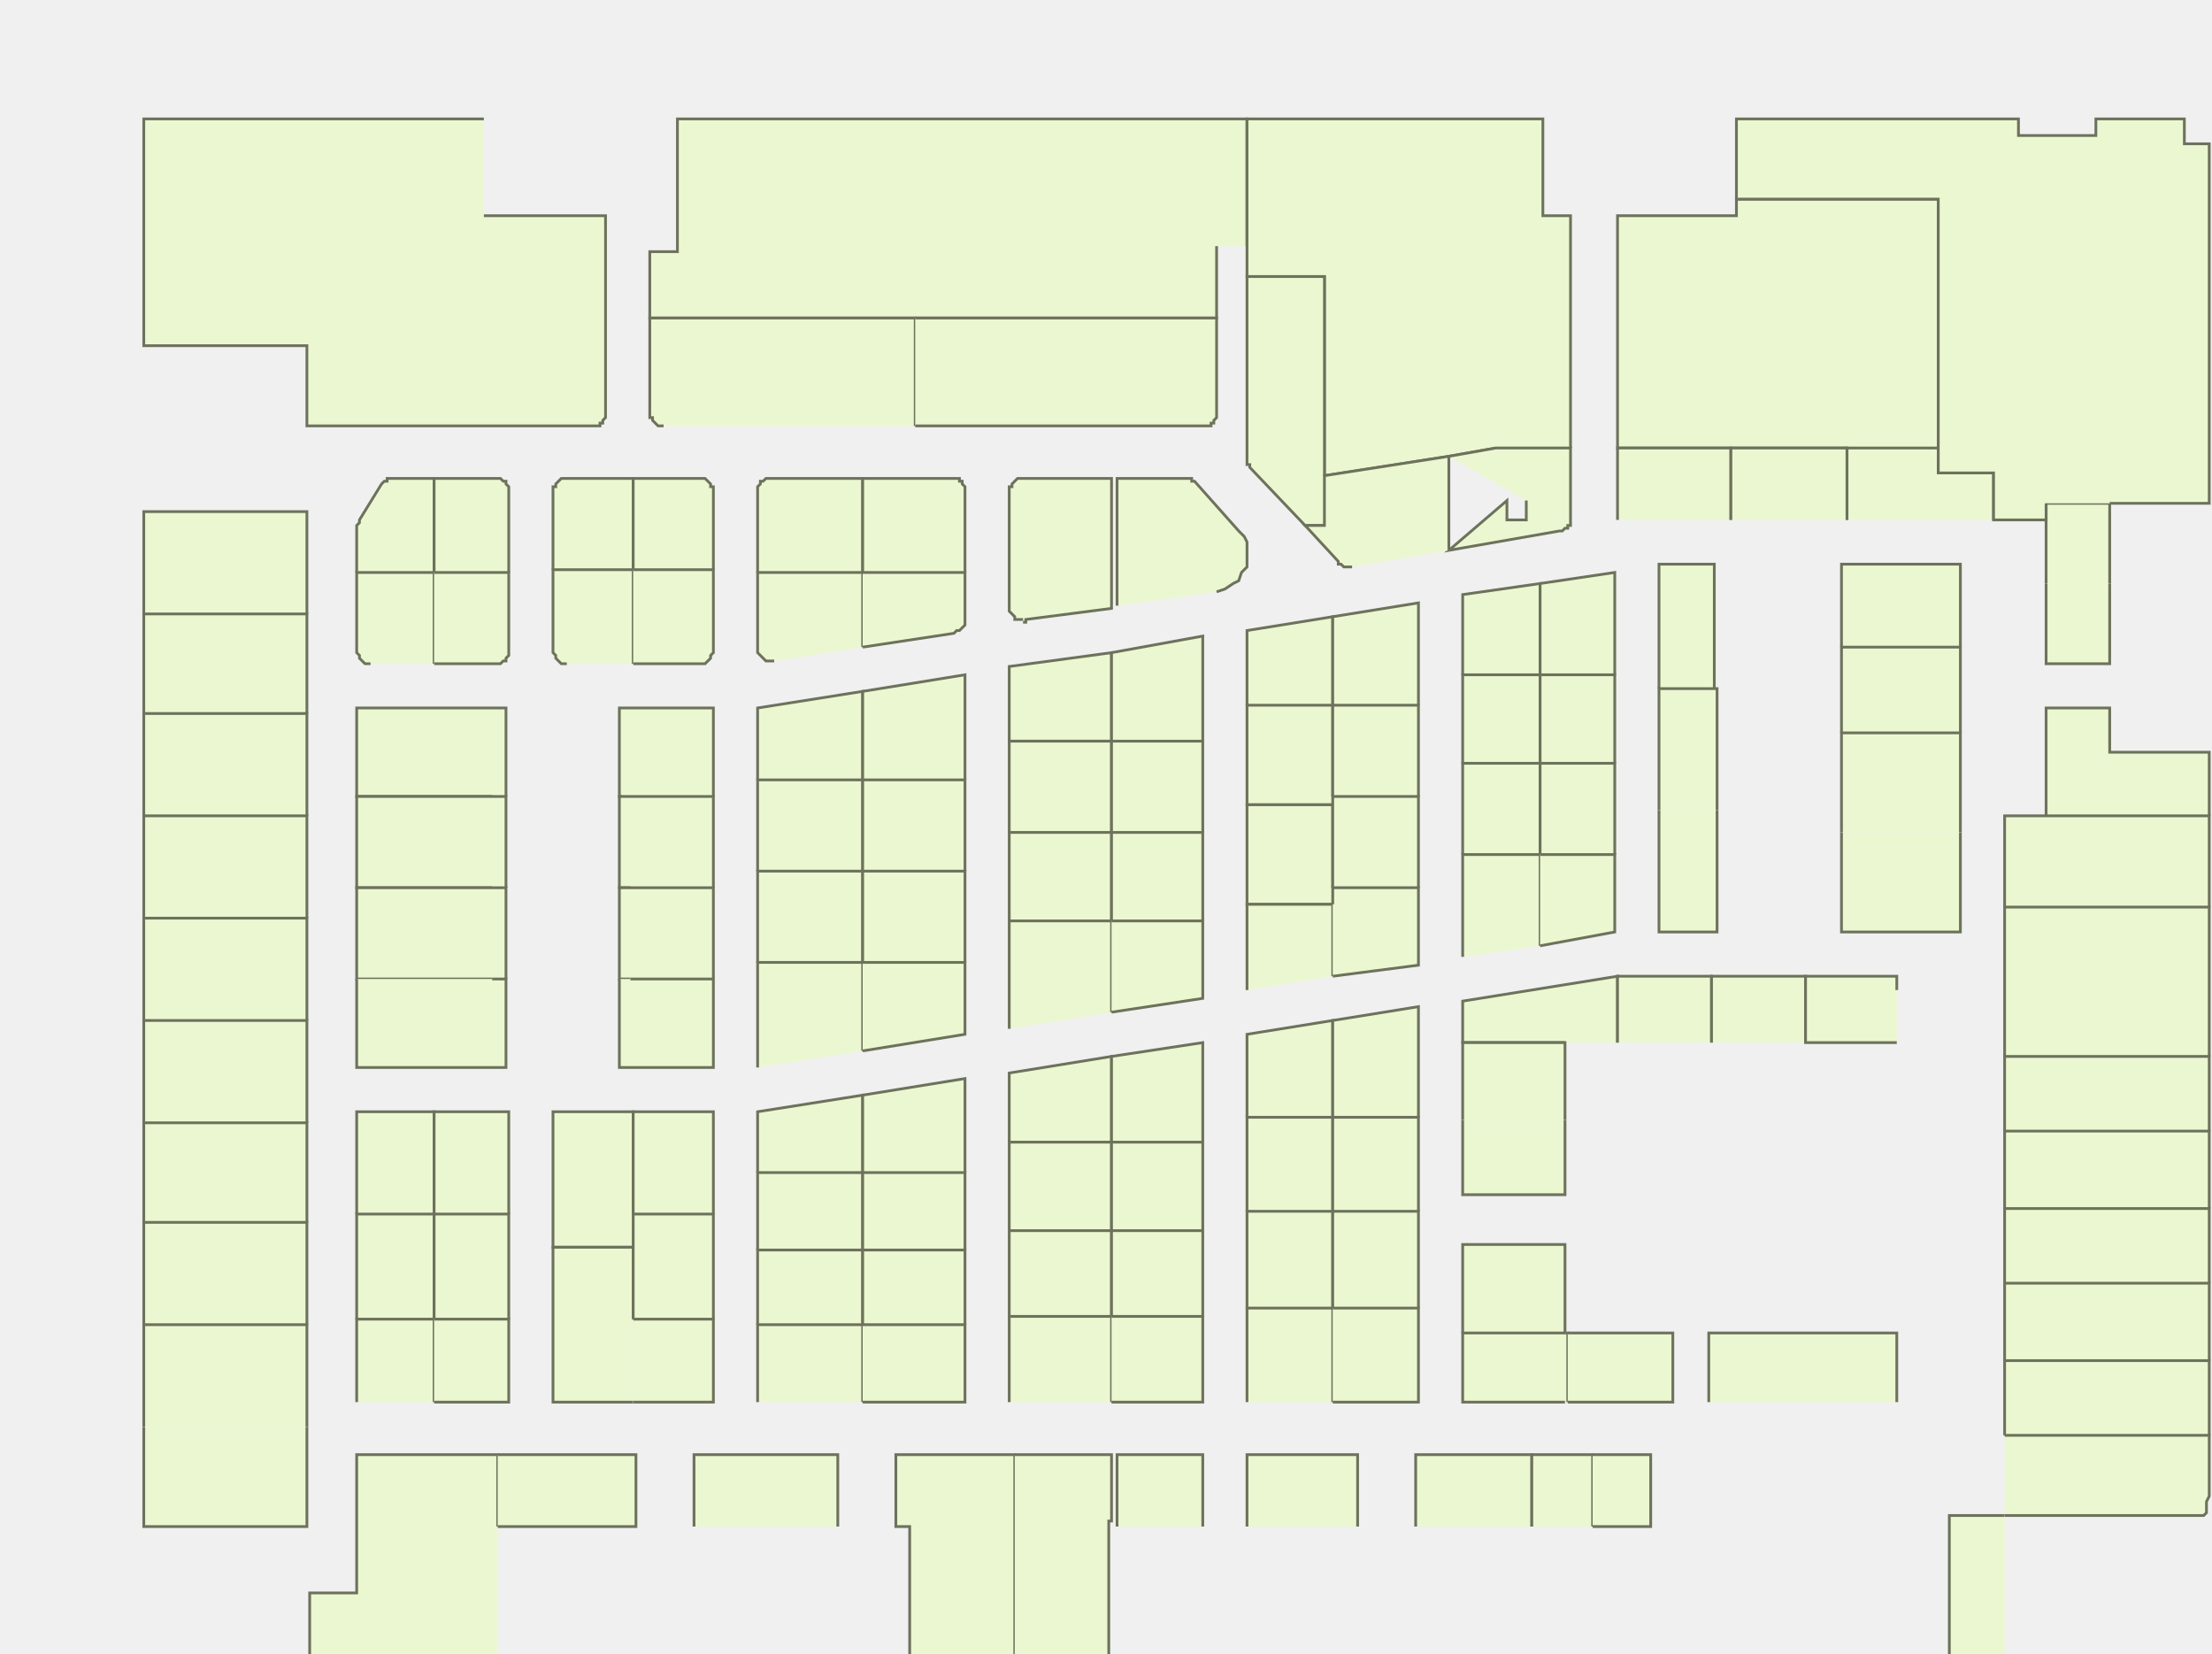
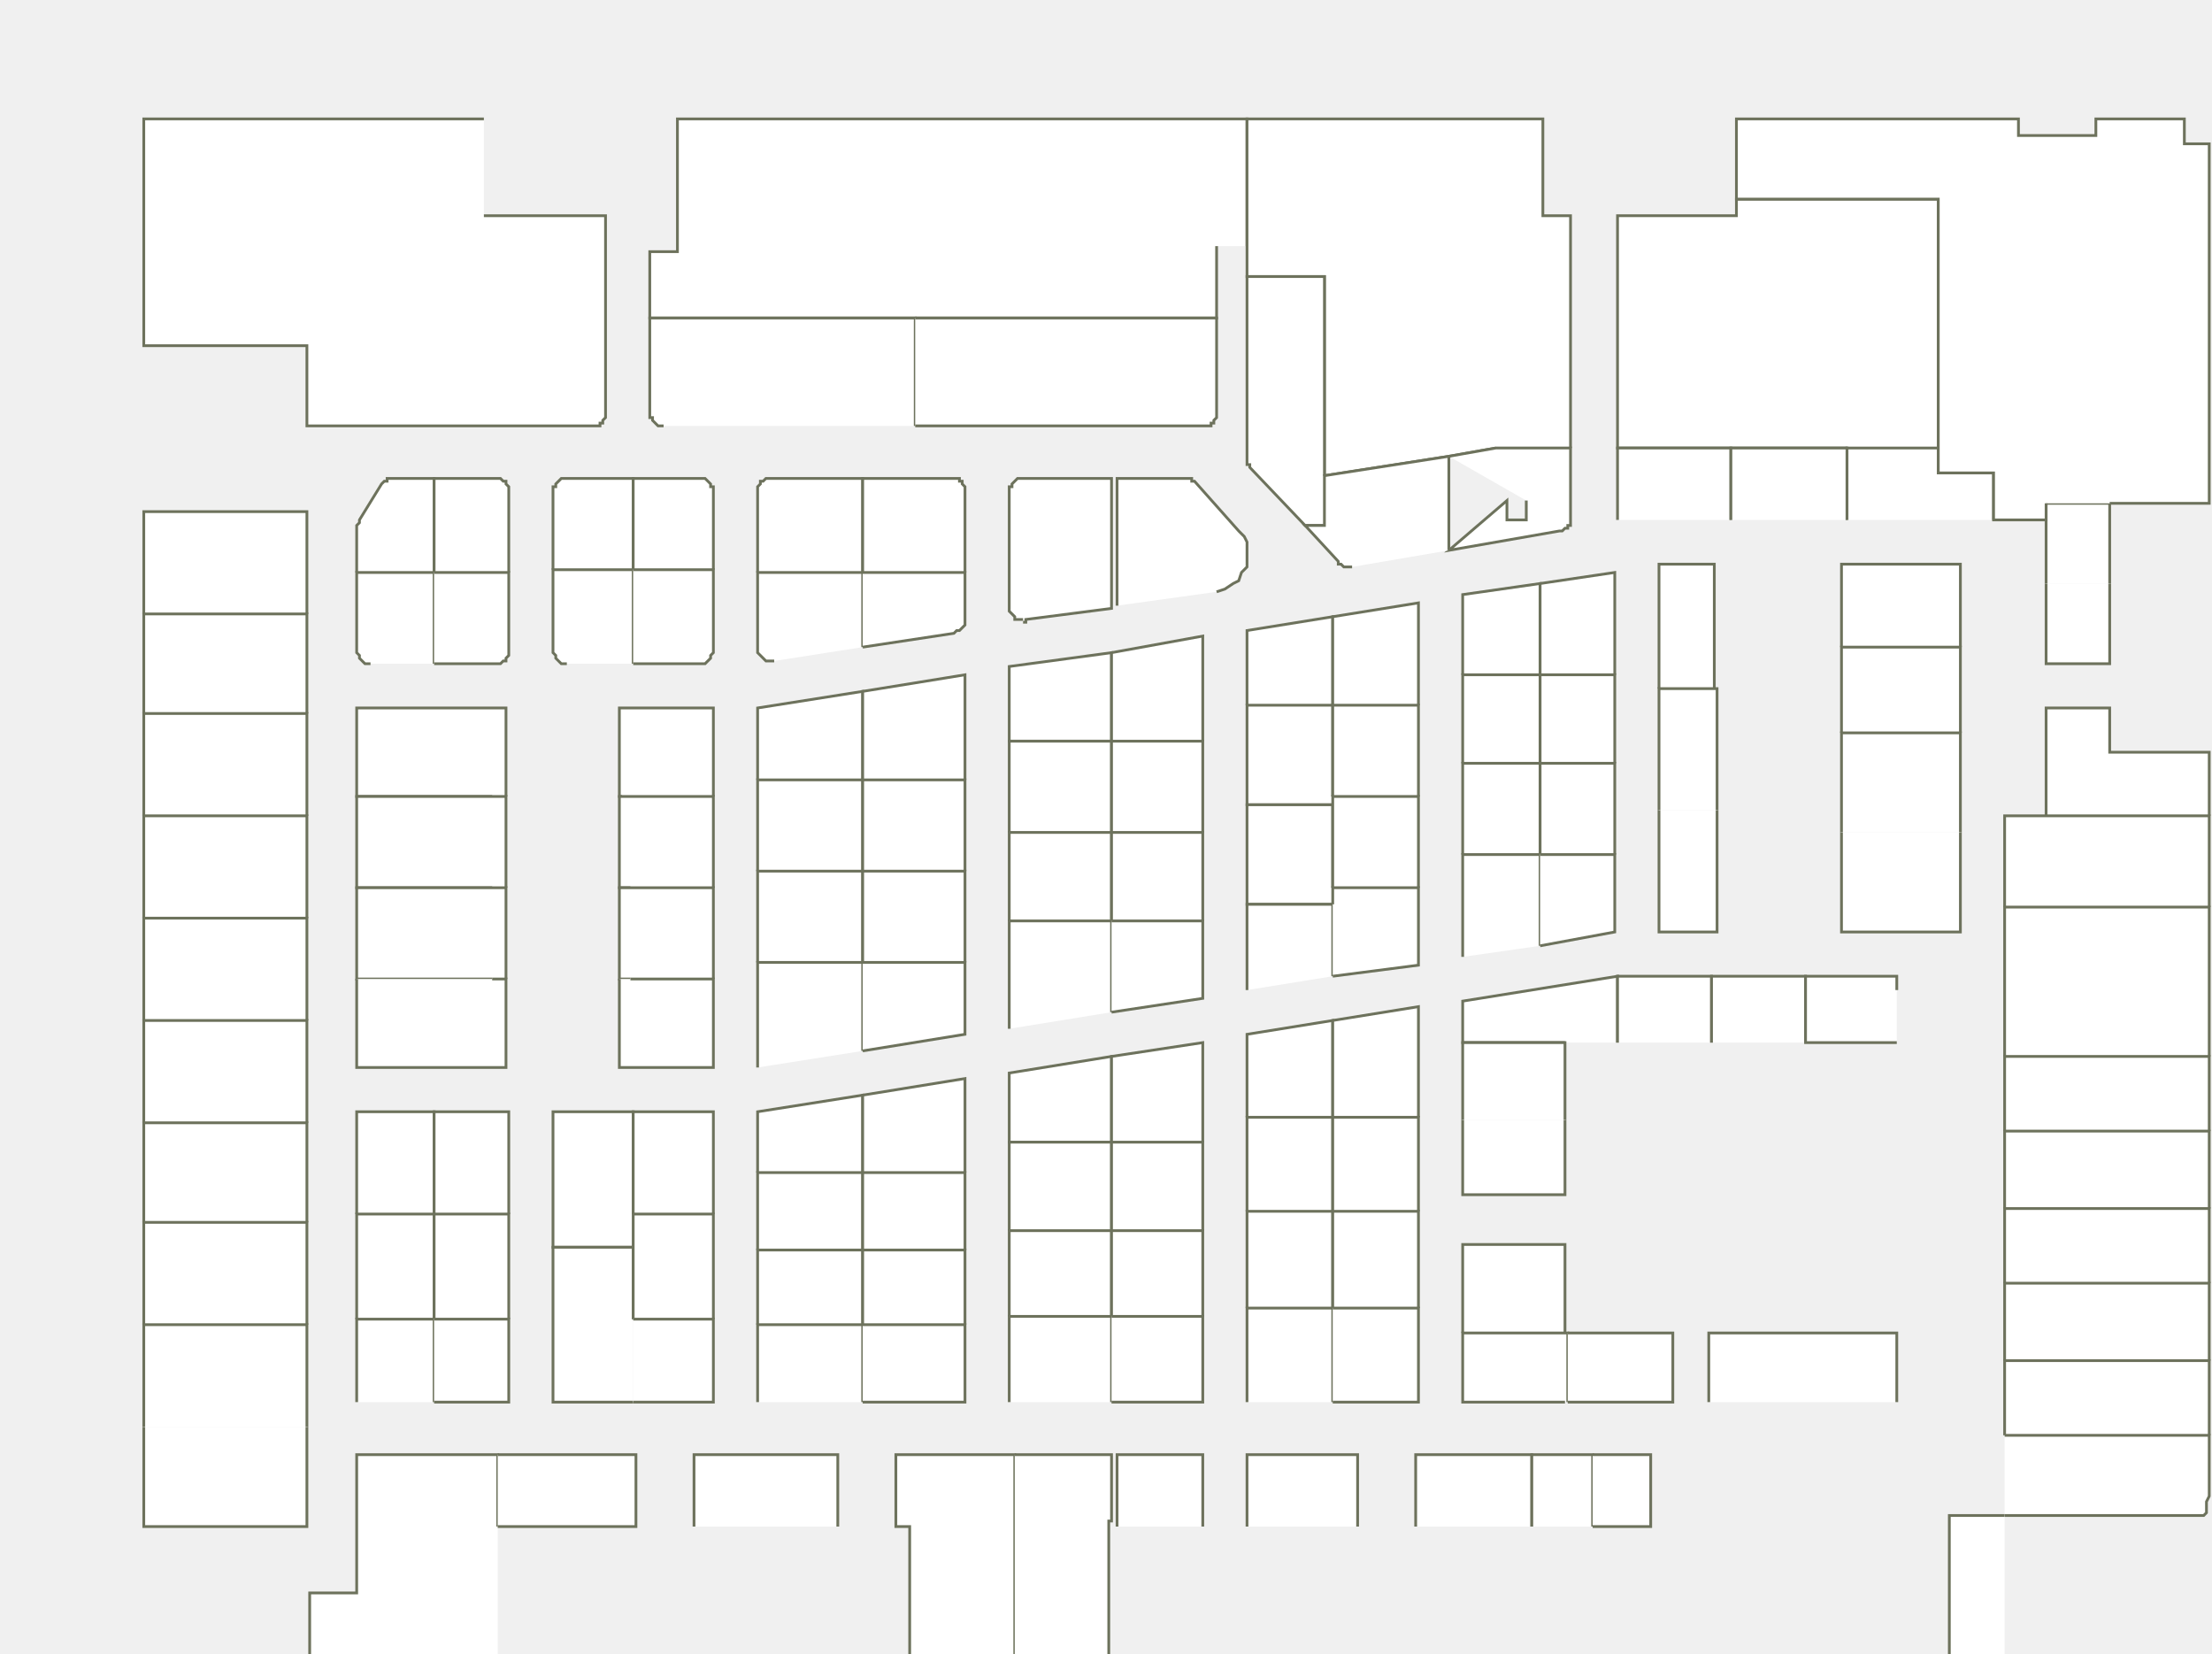
<svg xmlns="http://www.w3.org/2000/svg" baseProfile="full" height="598" version="1.1" width="800">
  <defs />
  <g id="2A01" stroke="red">
-     <polyline fill="#ebf7d1" points="175,78 219,78 219,149 219,150 219,151 219,151 218,152 218,153 217,153 217,154 216,154 215,154 214,154 111,154 111,125 52,125 52,43 175,43" stroke="#6d725c" />
+     <polyline fill="#FFFFFF" points="175,78 219,78 219,149 219,150 219,151 219,151 218,152 218,153 217,153 217,154 216,154 215,154 214,154 111,154 111,125 52,125 52,43 175,43" stroke="#6d725c" />
  </g>
  <g id="2A08" stroke="red">
-     <polyline fill="#ebf7d1" points="129,207 129,191 129,191 129,191 129,190 129,190 129,190 129,190 130,189 130,189 130,189 130,188 138,175 138,175 139,174 139,174 140,174 140,173 140,173 141,173 141,173 142,173 143,173 157,173 157,207" stroke="#6d725c" />
+     <polyline fill="#FFFFFF" points="129,207 129,191 129,191 129,191 129,190 129,190 129,190 129,190 130,189 130,189 130,189 130,188 138,175 138,175 139,174 139,174 140,174 140,173 140,173 141,173 141,173 142,173 143,173 157,173 157,207" stroke="#6d725c" />
  </g>
  <g id="2A09" stroke="red">
-     <polyline fill="#ebf7d1" points="52,222 52,185 111,185 111,222" stroke="#6d725c" />
+     <polyline fill="#FFFFFF" points="52,222 52,185 111,185 111,222" stroke="#6d725c" />
  </g>
  <g id="2A10" stroke="red">
-     <polyline fill="#ebf7d1" points="134,240 134,240 133,240 132,240 131,239 131,239 130,238 130,237 129,236 129,236 129,235 129,207 157,207 157,240" stroke="#6d725c" />
+     <polyline fill="#FFFFFF" points="134,240 134,240 133,240 132,240 131,239 131,239 130,238 130,237 129,236 129,236 129,235 129,207 157,207 157,240" stroke="#6d725c" />
  </g>
  <g id="2A11" stroke="red">
-     <polyline fill="#ebf7d1" points="52,258 52,222 111,222 111,258" stroke="#6d725c" />
+     <polyline fill="#FFFFFF" points="52,258 52,222 111,222 111,258" stroke="#6d725c" />
  </g>
  <g id="2A12" stroke="red">
-     <polyline fill="#ebf7d1" points="178,288 129,288 129,256 178,256 183,256 183,288" stroke="#6d725c" />
+     <polyline fill="#FFFFFF" points="178,288 129,288 129,256 178,256 183,256 183,288" stroke="#6d725c" />
  </g>
  <g id="2A13" stroke="red">
-     <polyline fill="#ebf7d1" points="52,295 52,258 111,258 111,295" stroke="#6d725c" />
+     <polyline fill="#FFFFFF" points="52,295 52,258 111,258 111,295" stroke="#6d725c" />
  </g>
  <g id="2A14" stroke="red">
-     <polyline fill="#ebf7d1" points="178,321 129,321 129,288 178,288 183,288 183,321" stroke="#6d725c" />
+     <polyline fill="#FFFFFF" points="178,321 129,321 129,288 178,288 183,288 183,321" stroke="#6d725c" />
  </g>
  <g id="2A15" stroke="red">
-     <polyline fill="#ebf7d1" points="52,332 52,295 111,295 111,332" stroke="#6d725c" />
+     <polyline fill="#FFFFFF" points="52,332 52,295 111,295 111,332" stroke="#6d725c" />
  </g>
  <g id="2A16" stroke="red">
-     <polyline fill="#ebf7d1" points="178,354 129,354 129,321 178,321 183,321 183,354" stroke="#6d725c" />
+     <polyline fill="#FFFFFF" points="178,354 129,354 129,321 178,321 183,321 183,354" stroke="#6d725c" />
  </g>
  <g id="2A17" stroke="red">
-     <polyline fill="#ebf7d1" points="52,369 52,332 111,332 111,369" stroke="#6d725c" />
+     <polyline fill="#FFFFFF" points="52,369 52,332 111,332 111,369" stroke="#6d725c" />
  </g>
  <g id="2A18" stroke="red">
-     <polyline fill="#ebf7d1" points="178,354 183,354 183,386 178,386 129,386 129,354" stroke="#6d725c" />
+     <polyline fill="#FFFFFF" points="178,354 183,354 183,386 178,386 129,386 129,354" stroke="#6d725c" />
  </g>
  <g id="2A19" stroke="red">
-     <polyline fill="#ebf7d1" points="52,406 52,369 111,369 111,406" stroke="#6d725c" />
+     <polyline fill="#FFFFFF" points="52,406 52,369 111,369 111,406" stroke="#6d725c" />
  </g>
  <g id="2A20" stroke="red">
-     <polyline fill="#ebf7d1" points="129,439 129,402 157,402 157,439" stroke="#6d725c" />
+     <polyline fill="#FFFFFF" points="129,439 129,402 157,402 157,439" stroke="#6d725c" />
  </g>
  <g id="2A21" stroke="red">
-     <polyline fill="#ebf7d1" points="52,442 52,406 111,406 111,442" stroke="#6d725c" />
+     <polyline fill="#FFFFFF" points="52,442 52,406 111,406 111,442" stroke="#6d725c" />
  </g>
  <g id="2A22" stroke="red">
-     <polyline fill="#ebf7d1" points="129,477 129,439 157,439 157,477" stroke="#6d725c" />
+     <polyline fill="#FFFFFF" points="129,477 129,439 157,439 157,477" stroke="#6d725c" />
  </g>
  <g id="2A23" stroke="red">
-     <polyline fill="#ebf7d1" points="52,479 52,442 111,442 111,479" stroke="#6d725c" />
+     <polyline fill="#FFFFFF" points="52,479 52,442 111,442 111,479" stroke="#6d725c" />
  </g>
  <g id="2A24" stroke="red">
-     <polyline fill="#ebf7d1" points="129,507 129,477 157,477 157,507" stroke="#6d725c" />
+     <polyline fill="#FFFFFF" points="129,507 129,477 157,477 157,507" stroke="#6d725c" />
  </g>
  <g id="2A25" stroke="red">
-     <polyline fill="#ebf7d1" points="52,516 52,479 111,479 111,516" stroke="#6d725c" />
+     <polyline fill="#FFFFFF" points="52,516 52,479 111,479 111,516" stroke="#6d725c" />
  </g>
  <g id="2A26" stroke="red">
-     <polyline fill="#ebf7d1" points="180,604 161,604 152,604 112,604 112,576 129,576 129,552 129,526 180,526 180,552" stroke="#6d725c" />
+     <polyline fill="#FFFFFF" points="180,604 161,604 152,604 112,604 112,576 129,576 129,552 129,526 180,526 180,552" stroke="#6d725c" />
  </g>
  <g id="2A27" stroke="red">
-     <polyline fill="#ebf7d1" points="111,516 111,552 52,552 52,516" stroke="#6d725c" />
+     <polyline fill="#FFFFFF" points="111,516 111,552 52,552 52,516" stroke="#6d725c" />
  </g>
  <g id="2B05" stroke="red">
-     <polyline fill="#ebf7d1" points="157,207 157,173 179,173 180,173 181,173 181,173 182,174 183,174 183,175 184,176 184,176 184,177 184,178 184,207" stroke="#6d725c" />
+     <polyline fill="#FFFFFF" points="157,207 157,173 179,173 180,173 181,173 181,173 182,174 183,174 183,175 184,176 184,176 184,177 184,178 184,207" stroke="#6d725c" />
  </g>
  <g id="2B06" stroke="red">
-     <polyline fill="#ebf7d1" points="200,206 200,178 200,177 200,176 201,176 201,175 202,174 202,174 203,173 204,173 205,173 205,173 229,173 229,206" stroke="#6d725c" />
+     <polyline fill="#FFFFFF" points="200,206 200,178 200,177 200,176 201,176 201,175 202,174 202,174 203,173 204,173 205,173 205,173 229,173 229,206" stroke="#6d725c" />
  </g>
  <g id="2B07" stroke="red">
-     <polyline fill="#ebf7d1" points="157,207 184,207 184,235 184,236 184,236 184,237 183,238 183,239 182,239 181,240 181,240 180,240 179,240 157,240" stroke="#6d725c" />
+     <polyline fill="#FFFFFF" points="157,207 184,207 184,235 184,236 184,236 184,237 183,238 183,239 182,239 181,240 181,240 180,240 179,240 157,240" stroke="#6d725c" />
  </g>
  <g id="2B08" stroke="red">
-     <polyline fill="#ebf7d1" points="205,240 205,240 204,240 203,240 202,239 202,239 201,238 201,237 200,236 200,236 200,235 200,206 229,206 229,240" stroke="#6d725c" />
+     <polyline fill="#FFFFFF" points="205,240 205,240 204,240 203,240 202,239 202,239 201,238 201,237 200,236 200,236 200,235 200,206 229,206 229,240" stroke="#6d725c" />
  </g>
  <g id="2B09" stroke="red">
-     <polyline fill="#ebf7d1" points="157,439 157,402 184,402 184,439" stroke="#6d725c" />
+     <polyline fill="#FFFFFF" points="157,439 157,402 184,402 184,439" stroke="#6d725c" />
  </g>
  <g id="2B10" stroke="red">
-     <polyline fill="#ebf7d1" points="229,451 200,451 200,402 229,402 229,439" stroke="#6d725c" />
+     <polyline fill="#FFFFFF" points="229,451 200,451 200,402 229,402 229,439" stroke="#6d725c" />
  </g>
  <g id="2B11" stroke="red">
-     <polyline fill="#ebf7d1" points="157,477 157,439 184,439 184,477" stroke="#6d725c" />
+     <polyline fill="#FFFFFF" points="157,477 157,439 184,439 184,477" stroke="#6d725c" />
  </g>
  <g id="2B12" stroke="red">
-     <polyline fill="#ebf7d1" points="229,507 200,507 200,451 229,451 229,477" stroke="#6d725c" />
+     <polyline fill="#FFFFFF" points="229,507 200,507 200,451 229,451 229,477" stroke="#6d725c" />
  </g>
  <g id="2B13" stroke="red">
-     <polyline fill="#ebf7d1" points="157,477 184,477 184,507 157,507" stroke="#6d725c" />
+     <polyline fill="#FFFFFF" points="157,477 184,477 184,507 157,507" stroke="#6d725c" />
  </g>
  <g id="2B16" stroke="red">
-     <polyline fill="#ebf7d1" points="180,526 230,526 230,552 180,552" stroke="#6d725c" />
+     <polyline fill="#FFFFFF" points="180,526 230,526 230,552 180,552" stroke="#6d725c" />
  </g>
  <g id="2C01" stroke="red">
-     <polyline fill="#ebf7d1" points="440,89 440,115 365,115 349,115 331,115 235,115 235,91 245,91 245,43 451,43 451,89" stroke="#6d725c" />
+     <polyline fill="#FFFFFF" points="440,89 440,115 365,115 349,115 331,115 235,115 235,91 245,91 245,43 451,43 451,89" stroke="#6d725c" />
  </g>
  <g id="2C05" stroke="red">
-     <polyline fill="#ebf7d1" points="240,154 240,154 239,154 238,154 237,153 237,153 236,152 236,151 235,151 235,150 235,149 235,115 331,115 331,154" stroke="#6d725c" />
+     <polyline fill="#FFFFFF" points="240,154 240,154 239,154 238,154 237,153 237,153 236,152 236,151 235,151 235,150 235,149 235,115 331,115 331,154" stroke="#6d725c" />
  </g>
  <g id="2C07" stroke="red">
-     <polyline fill="#ebf7d1" points="229,206 229,173 253,173 253,173 254,173 255,173 256,174 256,174 257,175 257,176 258,176 258,177 258,178 258,206" stroke="#6d725c" />
+     <polyline fill="#FFFFFF" points="229,206 229,173 253,173 253,173 254,173 255,173 256,174 256,174 257,175 257,176 258,176 258,177 258,178 258,206" stroke="#6d725c" />
  </g>
  <g id="2C08" stroke="red">
-     <polyline fill="#ebf7d1" points="274,207 274,178 274,177 274,176 274,176 275,175 275,174 276,174 277,173 277,173 278,173 279,173 312,173 312,207" stroke="#6d725c" />
+     <polyline fill="#FFFFFF" points="274,207 274,178 274,177 274,176 274,176 275,175 275,174 276,174 277,173 277,173 278,173 279,173 312,173 312,207" stroke="#6d725c" />
  </g>
  <g id="2C09" stroke="red">
-     <polyline fill="#ebf7d1" points="229,206 258,206 258,235 258,236 258,236 257,237 257,238 256,239 256,239 255,240 254,240 253,240 253,240 229,240" stroke="#6d725c" />
+     <polyline fill="#FFFFFF" points="229,206 258,206 258,235 258,236 258,236 257,237 257,238 256,239 256,239 255,240 254,240 253,240 253,240 229,240" stroke="#6d725c" />
  </g>
  <g id="2C10" stroke="red">
-     <polyline fill="#ebf7d1" points="280,239 279,239 278,239 277,239 276,238 276,238 275,237 274,236 274,236 274,235 274,234 274,207 312,207 312,234" stroke="#6d725c" />
+     <polyline fill="#FFFFFF" points="280,239 279,239 278,239 277,239 276,238 276,238 275,237 274,236 274,236 274,235 274,234 274,207 312,207 312,234" stroke="#6d725c" />
  </g>
  <g id="2C11" stroke="red">
-     <polyline fill="#ebf7d1" points="225,288 224,288 224,256 228,256 258,256 258,288" stroke="#6d725c" />
+     <polyline fill="#FFFFFF" points="225,288 224,288 224,256 228,256 258,256 258,288" stroke="#6d725c" />
  </g>
  <g id="2C12" stroke="red">
-     <polyline fill="#ebf7d1" points="274,282 274,256 312,250 312,282" stroke="#6d725c" />
+     <polyline fill="#FFFFFF" points="274,282 274,256 312,250 312,282" stroke="#6d725c" />
  </g>
  <g id="2C13" stroke="red">
-     <polyline fill="#ebf7d1" points="228,321 224,321 224,288 225,288 258,288 258,321" stroke="#6d725c" />
+     <polyline fill="#FFFFFF" points="228,321 224,321 224,288 225,288 258,288 258,321" stroke="#6d725c" />
  </g>
  <g id="2C14" stroke="red">
-     <polyline fill="#ebf7d1" points="274,315 274,282 312,282 312,315" stroke="#6d725c" />
+     <polyline fill="#FFFFFF" points="274,315 274,282 312,282 312,315" stroke="#6d725c" />
  </g>
  <g id="2C15" stroke="red">
-     <polyline fill="#ebf7d1" points="228,354 224,354 224,321 228,321 258,321 258,354" stroke="#6d725c" />
+     <polyline fill="#FFFFFF" points="228,354 224,354 224,321 228,321 258,321 258,354" stroke="#6d725c" />
  </g>
  <g id="2C16" stroke="red">
-     <polyline fill="#ebf7d1" points="274,348 274,315 312,315 312,348" stroke="#6d725c" />
+     <polyline fill="#FFFFFF" points="274,348 274,315 312,315 312,348" stroke="#6d725c" />
  </g>
  <g id="2C17" stroke="red">
-     <polyline fill="#ebf7d1" points="228,354 258,354 258,386 228,386 224,386 224,354" stroke="#6d725c" />
+     <polyline fill="#FFFFFF" points="228,354 258,354 258,386 228,386 224,386 224,354" stroke="#6d725c" />
  </g>
  <g id="2C18" stroke="red">
-     <polyline fill="#ebf7d1" points="274,386 274,348 312,348 312,380" stroke="#6d725c" />
+     <polyline fill="#FFFFFF" points="274,386 274,348 312,348 312,380" stroke="#6d725c" />
  </g>
  <g id="2C19" stroke="red">
-     <polyline fill="#ebf7d1" points="229,439 229,402 258,402 258,439" stroke="#6d725c" />
+     <polyline fill="#FFFFFF" points="229,439 229,402 258,402 258,439" stroke="#6d725c" />
  </g>
  <g id="2C20" stroke="red">
-     <polyline fill="#ebf7d1" points="274,424 274,402 312,396 312,424" stroke="#6d725c" />
+     <polyline fill="#FFFFFF" points="274,424 274,402 312,396 312,424" stroke="#6d725c" />
  </g>
  <g id="2C21" stroke="red">
-     <polyline fill="#ebf7d1" points="229,477 229,451 229,439 258,439 258,477" stroke="#6d725c" />
+     <polyline fill="#FFFFFF" points="229,477 229,451 229,439 258,439 258,477" stroke="#6d725c" />
  </g>
  <g id="2C22" stroke="red">
-     <polyline fill="#ebf7d1" points="274,452 274,424 312,424 312,452" stroke="#6d725c" />
+     <polyline fill="#FFFFFF" points="274,452 274,424 312,424 312,452" stroke="#6d725c" />
  </g>
  <g id="2C23" stroke="red">
-     <polyline fill="#ebf7d1" points="229,477 258,477 258,507 229,507" stroke="#6d725c" />
+     <polyline fill="#FFFFFF" points="229,477 258,477 258,507 229,507" stroke="#6d725c" />
  </g>
  <g id="2C24" stroke="red">
-     <polyline fill="#ebf7d1" points="274,479 274,452 312,452 312,479" stroke="#6d725c" />
+     <polyline fill="#FFFFFF" points="274,479 274,452 312,452 312,479" stroke="#6d725c" />
  </g>
  <g id="2C26" stroke="red">
-     <polyline fill="#ebf7d1" points="274,507 274,479 312,479 312,507" stroke="#6d725c" />
+     <polyline fill="#FFFFFF" points="274,507 274,479 312,479 312,507" stroke="#6d725c" />
  </g>
  <g id="2C28" stroke="red">
-     <polyline fill="#ebf7d1" points="251,552 251,526 303,526 303,552" stroke="#6d725c" />
+     <polyline fill="#FFFFFF" points="251,552 251,526 303,526 303,552" stroke="#6d725c" />
  </g>
  <g id="2D07" stroke="red">
-     <polyline fill="#ebf7d1" points="331,115 349,115 365,115 440,115 440,149 440,150 440,151 440,151 439,152 439,153 438,153 438,154 437,154 436,154 435,154 331,154" stroke="#6d725c" />
+     <polyline fill="#FFFFFF" points="331,115 349,115 365,115 440,115 440,149 440,150 440,151 440,151 439,152 439,153 438,153 438,154 437,154 436,154 435,154 331,154" stroke="#6d725c" />
  </g>
  <g id="2D09" stroke="red">
-     <polyline fill="#ebf7d1" points="312,207 312,173 344,173 345,173 346,173 347,173 347,174 348,174 348,175 349,176 349,176 349,177 349,178 349,207" stroke="#6d725c" />
+     <polyline fill="#FFFFFF" points="312,207 312,173 344,173 345,173 346,173 347,173 347,174 348,174 348,175 349,176 349,176 349,177 349,178 349,207" stroke="#6d725c" />
  </g>
  <g id="2D11" stroke="red">
-     <polyline fill="#ebf7d1" points="312,207 349,207 349,223 349,224 349,225 349,226 349,226 348,227 348,227 347,228 346,228 346,228 345,229 312,234" stroke="#6d725c" />
+     <polyline fill="#FFFFFF" points="312,207 349,207 349,223 349,224 349,225 349,226 349,226 348,227 348,227 347,228 346,228 346,228 345,229 312,234" stroke="#6d725c" />
  </g>
  <g id="2D12" stroke="red">
-     <polyline fill="#ebf7d1" points="370,224 369,224 368,224 367,224 367,223 366,222 366,222 365,221 365,220 365,219 365,178 365,177 365,176 366,176 366,175 367,174 367,174 368,173 369,173 370,173 370,173 402,173 402,220 371,224 371,224 371,224 371,224 371,224 371,224 371,224 371,225 371,225 371,225 370,225" stroke="#6d725c" />
+     <polyline fill="#FFFFFF" points="370,224 369,224 368,224 367,224 367,223 366,222 366,222 365,221 365,220 365,219 365,178 365,177 365,176 366,176 366,175 367,174 367,174 368,173 369,173 370,173 370,173 402,173 402,220 371,224 371,224 371,224 371,224 371,224 371,224 371,224 371,225 371,225 371,225 370,225" stroke="#6d725c" />
  </g>
  <g id="2D13" stroke="red">
-     <polyline fill="#ebf7d1" points="312,282 312,250 349,244 349,282" stroke="#6d725c" />
+     <polyline fill="#FFFFFF" points="312,282 312,250 349,244 349,282" stroke="#6d725c" />
  </g>
  <g id="2D14" stroke="red">
-     <polyline fill="#ebf7d1" points="402,268 365,268 365,241 402,236 402,268" stroke="#6d725c" />
+     <polyline fill="#FFFFFF" points="402,268 365,268 365,241 402,236 402,268" stroke="#6d725c" />
  </g>
  <g id="2D15" stroke="red">
-     <polyline fill="#ebf7d1" points="312,315 312,282 349,282 349,315" stroke="#6d725c" />
+     <polyline fill="#FFFFFF" points="312,315 312,282 349,282 349,315" stroke="#6d725c" />
  </g>
  <g id="2D16" stroke="red">
-     <polyline fill="#ebf7d1" points="365,301 365,268 402,268 402,301" stroke="#6d725c" />
+     <polyline fill="#FFFFFF" points="365,301 365,268 402,268 402,301" stroke="#6d725c" />
  </g>
  <g id="2D17" stroke="red">
-     <polyline fill="#ebf7d1" points="312,348 312,315 349,315 349,348" stroke="#6d725c" />
+     <polyline fill="#FFFFFF" points="312,348 312,315 349,315 349,348" stroke="#6d725c" />
  </g>
  <g id="2D18" stroke="red">
-     <polyline fill="#ebf7d1" points="365,333 365,301 402,301 402,333" stroke="#6d725c" />
+     <polyline fill="#FFFFFF" points="365,333 365,301 402,301 402,333" stroke="#6d725c" />
  </g>
  <g id="2D19" stroke="red">
-     <polyline fill="#ebf7d1" points="312,348 349,348 349,374 312,380" stroke="#6d725c" />
+     <polyline fill="#FFFFFF" points="312,348 349,348 349,374 312,380" stroke="#6d725c" />
  </g>
  <g id="2D20" stroke="red">
-     <polyline fill="#ebf7d1" points="365,372 365,333 402,333 402,333 402,366" stroke="#6d725c" />
+     <polyline fill="#FFFFFF" points="365,372 365,333 402,333 402,333 402,366" stroke="#6d725c" />
  </g>
  <g id="2D21" stroke="red">
-     <polyline fill="#ebf7d1" points="312,424 312,396 349,390 349,424" stroke="#6d725c" />
+     <polyline fill="#FFFFFF" points="312,424 312,396 349,390 349,424" stroke="#6d725c" />
  </g>
  <g id="2D22" stroke="red">
-     <polyline fill="#ebf7d1" points="402,413 365,413 365,388 402,382 402,413" stroke="#6d725c" />
+     <polyline fill="#FFFFFF" points="402,413 365,413 365,388 402,382 402,413" stroke="#6d725c" />
  </g>
  <g id="2D23" stroke="red">
-     <polyline fill="#ebf7d1" points="312,452 312,424 349,424 349,452" stroke="#6d725c" />
+     <polyline fill="#FFFFFF" points="312,452 312,424 349,424 349,452" stroke="#6d725c" />
  </g>
  <g id="2D24" stroke="red">
-     <polyline fill="#ebf7d1" points="365,445 365,413 402,413 402,445" stroke="#6d725c" />
+     <polyline fill="#FFFFFF" points="365,445 365,413 402,413 402,445" stroke="#6d725c" />
  </g>
  <g id="2D25" stroke="red">
-     <polyline fill="#ebf7d1" points="312,479 312,452 349,452 349,479" stroke="#6d725c" />
+     <polyline fill="#FFFFFF" points="312,479 312,452 349,452 349,479" stroke="#6d725c" />
  </g>
  <g id="2D26" stroke="red">
-     <polyline fill="#ebf7d1" points="365,476 365,445 402,445 402,476" stroke="#6d725c" />
+     <polyline fill="#FFFFFF" points="365,476 365,445 402,445 402,476" stroke="#6d725c" />
  </g>
  <g id="2D27" stroke="red">
-     <polyline fill="#ebf7d1" points="312,479 349,479 349,507 312,507" stroke="#6d725c" />
+     <polyline fill="#FFFFFF" points="312,479 349,479 349,507 312,507" stroke="#6d725c" />
  </g>
  <g id="2D28" stroke="red">
-     <polyline fill="#ebf7d1" points="365,507 365,476 402,476 402,476 402,507" stroke="#6d725c" />
+     <polyline fill="#FFFFFF" points="365,507 365,476 402,476 402,476 402,507" stroke="#6d725c" />
  </g>
  <g id="2D29" stroke="red">
-     <polyline fill="#ebf7d1" points="329,604 329,552 324,552 324,526 367,526 367,604" stroke="#6d725c" />
+     <polyline fill="#FFFFFF" points="329,604 329,552 324,552 324,526 367,526 367,604" stroke="#6d725c" />
  </g>
  <g id="2D30" stroke="red">
-     <polyline fill="#ebf7d1" points="367,526 402,526 402,550 401,550 401,604 367,604" stroke="#6d725c" />
+     <polyline fill="#FFFFFF" points="367,526 402,526 402,550 401,550 401,604 367,604" stroke="#6d725c" />
  </g>
  <g id="2E01" stroke="red">
-     <polyline fill="#ebf7d1" points="541,162 524,165 479,172 479,100 451,100 451,89 451,43 558,43 558,78 558,78 568,78 568,78 568,78 568,78 568,162" stroke="#6d725c" />
+     <polyline fill="#FFFFFF" points="541,162 524,165 479,172 479,100 451,100 451,89 451,43 558,43 558,78 558,78 568,78 568,78 568,78 568,78 568,162" stroke="#6d725c" />
  </g>
  <g id="2E07" stroke="red">
-     <polyline fill="#ebf7d1" points="404,219 404,173 428,173 429,173 429,173 429,173 430,173 430,173 431,173 431,174 431,174 432,174 432,174 448,192 450,194 451,196 451,199 451,202 451,205 449,207 448,210 446,211 443,213 440,214" stroke="#6d725c" />
+     <polyline fill="#FFFFFF" points="404,219 404,173 428,173 429,173 429,173 429,173 430,173 430,173 431,173 431,174 431,174 432,174 432,174 448,192 450,194 451,196 451,199 451,202 451,205 449,207 448,210 446,211 443,213 440,214" stroke="#6d725c" />
  </g>
  <g id="2E08" stroke="red">
-     <polyline fill="#ebf7d1" points="479,190 472,190 452,169 452,169 452,169 452,168 452,168 451,168 451,167 451,167 451,167 451,166 451,166 451,100 479,100 479,172" stroke="#6d725c" />
+     <polyline fill="#FFFFFF" points="479,190 472,190 452,169 452,169 452,169 452,168 452,168 451,168 451,167 451,167 451,167 451,166 451,166 451,100 479,100 479,172" stroke="#6d725c" />
  </g>
  <g id="2E09" stroke="red">
-     <polyline fill="#ebf7d1" points="402,268 402,236 435,230 435,268" stroke="#6d725c" />
+     <polyline fill="#FFFFFF" points="402,268 402,236 435,230 435,268" stroke="#6d725c" />
  </g>
  <g id="2E10" stroke="red">
-     <polyline fill="#ebf7d1" points="451,255 451,228 482,223 482,255" stroke="#6d725c" />
+     <polyline fill="#FFFFFF" points="451,255 451,228 482,223 482,255" stroke="#6d725c" />
  </g>
  <g id="2E11" stroke="red">
-     <polyline fill="#ebf7d1" points="402,301 402,268 402,268 435,268 435,301" stroke="#6d725c" />
+     <polyline fill="#FFFFFF" points="402,301 402,268 402,268 435,268 435,301" stroke="#6d725c" />
  </g>
  <g id="2E12" stroke="red">
-     <polyline fill="#ebf7d1" points="482,291 451,291 451,255 482,255 482,288" stroke="#6d725c" />
+     <polyline fill="#FFFFFF" points="482,291 451,291 451,255 482,255 482,288" stroke="#6d725c" />
  </g>
  <g id="2E13" stroke="red">
-     <polyline fill="#ebf7d1" points="402,333 402,333 402,301 435,301 435,333" stroke="#6d725c" />
+     <polyline fill="#FFFFFF" points="402,333 402,333 402,301 435,301 435,333" stroke="#6d725c" />
  </g>
  <g id="2E14" stroke="red">
-     <polyline fill="#ebf7d1" points="482,327 451,327 451,291 482,291 482,321" stroke="#6d725c" />
+     <polyline fill="#FFFFFF" points="482,327 451,327 451,291 482,291 482,321" stroke="#6d725c" />
  </g>
  <g id="2E15" stroke="red">
-     <polyline fill="#ebf7d1" points="402,333 435,333 435,361 402,366" stroke="#6d725c" />
+     <polyline fill="#FFFFFF" points="402,333 435,333 435,361 402,366" stroke="#6d725c" />
  </g>
  <g id="2E16" stroke="red">
-     <polyline fill="#ebf7d1" points="451,358 451,327 482,327 482,353" stroke="#6d725c" />
+     <polyline fill="#FFFFFF" points="451,358 451,327 482,327 482,353" stroke="#6d725c" />
  </g>
  <g id="2E17" stroke="red">
-     <polyline fill="#ebf7d1" points="402,413 402,382 435,377 435,413" stroke="#6d725c" />
+     <polyline fill="#FFFFFF" points="402,413 402,382 435,377 435,413" stroke="#6d725c" />
  </g>
  <g id="2E18" stroke="red">
-     <polyline fill="#ebf7d1" points="451,404 451,374 482,369 482,404" stroke="#6d725c" />
+     <polyline fill="#FFFFFF" points="451,404 451,374 482,369 482,404" stroke="#6d725c" />
  </g>
  <g id="2E19" stroke="red">
-     <polyline fill="#ebf7d1" points="402,445 402,413 402,413 435,413 435,445" stroke="#6d725c" />
+     <polyline fill="#FFFFFF" points="402,445 402,413 402,413 435,413 435,445" stroke="#6d725c" />
  </g>
  <g id="2E20" stroke="red">
-     <polyline fill="#ebf7d1" points="451,438 451,404 482,404 482,438" stroke="#6d725c" />
+     <polyline fill="#FFFFFF" points="451,438 451,404 482,404 482,438" stroke="#6d725c" />
  </g>
  <g id="2E21" stroke="red">
-     <polyline fill="#ebf7d1" points="402,476 402,476 402,445 435,445 435,476" stroke="#6d725c" />
+     <polyline fill="#FFFFFF" points="402,476 402,476 402,445 435,445 435,476" stroke="#6d725c" />
  </g>
  <g id="2E22" stroke="red">
-     <polyline fill="#ebf7d1" points="451,473 451,438 482,438 482,473" stroke="#6d725c" />
+     <polyline fill="#FFFFFF" points="451,473 451,438 482,438 482,473" stroke="#6d725c" />
  </g>
  <g id="2E23" stroke="red">
-     <polyline fill="#ebf7d1" points="402,476 435,476 435,507 402,507" stroke="#6d725c" />
+     <polyline fill="#FFFFFF" points="402,476 435,476 435,507 402,507" stroke="#6d725c" />
  </g>
  <g id="2E24" stroke="red">
-     <polyline fill="#ebf7d1" points="451,507 451,473 482,473 482,507" stroke="#6d725c" />
+     <polyline fill="#FFFFFF" points="451,507 451,473 482,473 482,507" stroke="#6d725c" />
  </g>
  <g id="2E25" stroke="red">
-     <polyline fill="#ebf7d1" points="404,552 404,526 435,526 435,552" stroke="#6d725c" />
+     <polyline fill="#FFFFFF" points="404,552 404,526 435,526 435,552" stroke="#6d725c" />
  </g>
  <g id="2E26" stroke="red">
-     <polyline fill="#ebf7d1" points="451,552 451,526 491,526 491,552 491,552" stroke="#6d725c" />
+     <polyline fill="#FFFFFF" points="451,552 451,526 491,526 491,552 491,552" stroke="#6d725c" />
  </g>
  <g id="2F01" stroke="red">
-     <polyline fill="#ebf7d1" points="668,162 626,162 585,162 585,78 628,78 628,72 701,72 701,162" stroke="#6d725c" />
+     <polyline fill="#FFFFFF" points="668,162 626,162 585,162 585,78 628,78 628,72 701,72 701,162" stroke="#6d725c" />
  </g>
  <g id="2F06" stroke="red">
-     <polyline fill="#ebf7d1" points="524,165 541,162 568,162 568,187 568,188 568,188 568,189 568,190 567,190 567,191 566,191 565,192 565,192 564,192 524,199 545,181 545,188 552,188 552,181" stroke="#6d725c" />
+     <polyline fill="#FFFFFF" points="524,165 541,162 568,162 568,187 568,188 568,188 568,189 568,190 567,190 567,191 566,191 565,192 565,192 564,192 524,199 545,181 545,188 552,188 552,181" stroke="#6d725c" />
  </g>
  <g id="2F07" stroke="red">
-     <polyline fill="#ebf7d1" points="489,205 488,205 488,205 487,205 487,205 486,205 486,205 485,204 485,204 484,204 484,203 472,190 479,190 479,172 524,165 524,199" stroke="#6d725c" />
+     <polyline fill="#FFFFFF" points="489,205 488,205 488,205 487,205 487,205 486,205 486,205 485,204 485,204 484,204 484,203 472,190 479,190 479,172 524,165 524,199" stroke="#6d725c" />
  </g>
  <g id="2F08" stroke="red">
-     <polyline fill="#ebf7d1" points="529,244 529,215 557,211 557,244" stroke="#6d725c" />
+     <polyline fill="#FFFFFF" points="529,244 529,215 557,211 557,244" stroke="#6d725c" />
  </g>
  <g id="2F09" stroke="red">
-     <polyline fill="#ebf7d1" points="482,255 482,223 513,218 513,255" stroke="#6d725c" />
+     <polyline fill="#FFFFFF" points="482,255 482,223 513,218 513,255" stroke="#6d725c" />
  </g>
  <g id="2F10" stroke="red">
-     <polyline fill="#ebf7d1" points="529,276 529,244 557,244 557,276" stroke="#6d725c" />
+     <polyline fill="#FFFFFF" points="529,276 529,244 557,244 557,276" stroke="#6d725c" />
  </g>
  <g id="2F11" stroke="red">
-     <polyline fill="#ebf7d1" points="482,288 482,255 513,255 513,288" stroke="#6d725c" />
+     <polyline fill="#FFFFFF" points="482,288 482,255 513,255 513,288" stroke="#6d725c" />
  </g>
  <g id="2F12" stroke="red">
-     <polyline fill="#ebf7d1" points="529,309 529,276 557,276 557,309" stroke="#6d725c" />
+     <polyline fill="#FFFFFF" points="529,309 529,276 557,276 557,309" stroke="#6d725c" />
  </g>
  <g id="2F13" stroke="red">
-     <polyline fill="#ebf7d1" points="482,321 482,291 482,288 513,288 513,321" stroke="#6d725c" />
+     <polyline fill="#FFFFFF" points="482,321 482,291 482,288 513,288 513,321" stroke="#6d725c" />
  </g>
  <g id="2F14" stroke="red">
-     <polyline fill="#ebf7d1" points="529,346 529,309 557,309 557,342" stroke="#6d725c" />
+     <polyline fill="#FFFFFF" points="529,346 529,309 557,309 557,342" stroke="#6d725c" />
  </g>
  <g id="2F15" stroke="red">
-     <polyline fill="#ebf7d1" points="482,327 482,321 513,321 513,349 482,353" stroke="#6d725c" />
+     <polyline fill="#FFFFFF" points="482,327 482,321 513,321 513,349 482,353" stroke="#6d725c" />
  </g>
  <g id="2F16" stroke="red">
-     <polyline fill="#ebf7d1" points="566,377 529,377 529,362 585,353 585,377" stroke="#6d725c" />
+     <polyline fill="#FFFFFF" points="566,377 529,377 529,362 585,353 585,377" stroke="#6d725c" />
  </g>
  <g id="2F17" stroke="red">
-     <polyline fill="#ebf7d1" points="482,404 482,369 513,364 513,404" stroke="#6d725c" />
+     <polyline fill="#FFFFFF" points="482,404 482,369 513,364 513,404" stroke="#6d725c" />
  </g>
  <g id="2F18" stroke="red">
-     <polyline fill="#ebf7d1" points="529,405 529,377 566,377 566,405" stroke="#6d725c" />
+     <polyline fill="#FFFFFF" points="529,405 529,377 566,377 566,405" stroke="#6d725c" />
  </g>
  <g id="2F19" stroke="red">
-     <polyline fill="#ebf7d1" points="482,438 482,404 513,404 513,438" stroke="#6d725c" />
+     <polyline fill="#FFFFFF" points="482,438 482,404 513,404 513,438" stroke="#6d725c" />
  </g>
  <g id="2F20" stroke="red">
-     <polyline fill="#ebf7d1" points="566,405 566,432 529,432 529,405" stroke="#6d725c" />
+     <polyline fill="#FFFFFF" points="566,405 566,432 529,432 529,405" stroke="#6d725c" />
  </g>
  <g id="2F21" stroke="red">
-     <polyline fill="#ebf7d1" points="482,473 482,438 513,438 513,473" stroke="#6d725c" />
+     <polyline fill="#FFFFFF" points="482,473 482,438 513,438 513,473" stroke="#6d725c" />
  </g>
  <g id="2F22" stroke="red">
-     <polyline fill="#ebf7d1" points="529,482 529,450 566,450 566,482" stroke="#6d725c" />
+     <polyline fill="#FFFFFF" points="529,482 529,450 566,450 566,482" stroke="#6d725c" />
  </g>
  <g id="2F23" stroke="red">
-     <polyline fill="#ebf7d1" points="482,473 513,473 513,507 482,507" stroke="#6d725c" />
+     <polyline fill="#FFFFFF" points="482,473 513,473 513,507 482,507" stroke="#6d725c" />
  </g>
  <g id="2F24" stroke="red">
-     <polyline fill="#ebf7d1" points="566,507 529,507 529,482 566,482 567,482 567,507" stroke="#6d725c" />
+     <polyline fill="#FFFFFF" points="566,507 529,507 529,482 566,482 567,482 567,507" stroke="#6d725c" />
  </g>
  <g id="2F25" stroke="red">
-     <polyline fill="#ebf7d1" points="512,552 512,526 554,526 554,552" stroke="#6d725c" />
+     <polyline fill="#FFFFFF" points="512,552 512,526 554,526 554,552" stroke="#6d725c" />
  </g>
  <g id="2F26" stroke="red">
-     <polyline fill="#ebf7d1" points="567,482 605,482 605,507 567,507" stroke="#6d725c" />
+     <polyline fill="#FFFFFF" points="567,482 605,482 605,507 567,507" stroke="#6d725c" />
  </g>
  <g id="2F27A" stroke="red">
-     <polyline fill="#ebf7d1" points="554,552 554,526 576,526 576,552" stroke="#6d725c" />
+     <polyline fill="#FFFFFF" points="554,552 554,526 576,526 576,552" stroke="#6d725c" />
  </g>
  <g id="2F27B" stroke="red">
-     <polyline fill="#ebf7d1" points="576,526 597,526 597,552 576,552" stroke="#6d725c" />
+     <polyline fill="#FFFFFF" points="576,526 597,526 597,552 576,552" stroke="#6d725c" />
  </g>
  <g id="2F28" stroke="red">
-     <polyline fill="#ebf7d1" points="618,507 618,482 686,482 686,507" stroke="#6d725c" />
+     <polyline fill="#FFFFFF" points="618,507 618,482 686,482 686,507" stroke="#6d725c" />
  </g>
  <g id="2G05" stroke="red">
-     <polyline fill="#ebf7d1" points="557,244 557,211 584,207 584,244" stroke="#6d725c" />
+     <polyline fill="#FFFFFF" points="557,244 557,211 584,207 584,244" stroke="#6d725c" />
  </g>
  <g id="2G06" stroke="red">
-     <polyline fill="#ebf7d1" points="600,249 600,204 620,204 620,249" stroke="#6d725c" />
+     <polyline fill="#FFFFFF" points="600,249 600,204 620,204 620,249" stroke="#6d725c" />
  </g>
  <g id="2G07" stroke="red">
-     <polyline fill="#ebf7d1" points="557,276 557,244 584,244 584,276" stroke="#6d725c" />
+     <polyline fill="#FFFFFF" points="557,276 557,244 584,244 584,276" stroke="#6d725c" />
  </g>
  <g id="2G08" stroke="red">
-     <polyline fill="#ebf7d1" points="600,293 600,249 620,249 621,249 621,293" stroke="#6d725c" />
+     <polyline fill="#FFFFFF" points="600,293 600,249 620,249 621,249 621,293" stroke="#6d725c" />
  </g>
  <g id="2G09" stroke="red">
-     <polyline fill="#ebf7d1" points="557,309 557,276 584,276 584,309" stroke="#6d725c" />
+     <polyline fill="#FFFFFF" points="557,309 557,276 584,276 584,309" stroke="#6d725c" />
  </g>
  <g id="2G10" stroke="red">
-     <polyline fill="#ebf7d1" points="621,293 621,337 619,337 600,337 600,293" stroke="#6d725c" />
+     <polyline fill="#FFFFFF" points="621,293 621,337 619,337 600,337 600,293" stroke="#6d725c" />
  </g>
  <g id="2G11" stroke="red">
-     <polyline fill="#ebf7d1" points="557,309 584,309 584,337 557,342" stroke="#6d725c" />
+     <polyline fill="#FFFFFF" points="557,309 584,309 584,337 557,342" stroke="#6d725c" />
  </g>
  <g id="2G12" stroke="red">
-     <polyline fill="#ebf7d1" points="585,377 585,353 619,353 619,377" stroke="#6d725c" />
+     <polyline fill="#FFFFFF" points="585,377 585,353 619,353 619,377" stroke="#6d725c" />
  </g>
  <g id="2G13" stroke="red">
-     <polyline fill="#ebf7d1" points="619,377 619,353 653,353 653,377" stroke="#6d725c" />
+     <polyline fill="#FFFFFF" points="619,377 619,353 653,353 653,377" stroke="#6d725c" />
  </g>
  <g id="2G14" stroke="red">
-     <polyline fill="#ebf7d1" points="686,377 653,377 653,353 686,353 686,358" stroke="#6d725c" />
+     <polyline fill="#FFFFFF" points="686,377 653,377 653,353 686,353 686,358" stroke="#6d725c" />
  </g>
  <g id="2H01" stroke="red">
-     <polyline fill="#ebf7d1" points="585,188 585,162 626,162 626,188" stroke="#6d725c" />
+     <polyline fill="#FFFFFF" points="585,188 585,162 626,162 626,188" stroke="#6d725c" />
  </g>
  <g id="2H02" stroke="red">
-     <polyline fill="#ebf7d1" points="626,188 626,162 668,162 668,188" stroke="#6d725c" />
+     <polyline fill="#FFFFFF" points="626,188 626,162 668,162 668,188" stroke="#6d725c" />
  </g>
  <g id="2H03" stroke="red">
-     <polyline fill="#ebf7d1" points="668,188 668,162 701,162 701,171 721,171 721,188" stroke="#6d725c" />
+     <polyline fill="#FFFFFF" points="668,188 668,162 701,162 701,171 721,171 721,188" stroke="#6d725c" />
  </g>
  <g id="2I01" stroke="red">
-     <polyline fill="#ebf7d1" points="666,234 666,204 709,204 709,234" stroke="#6d725c" />
+     <polyline fill="#FFFFFF" points="666,234 666,204 709,204 709,234" stroke="#6d725c" />
  </g>
  <g id="2I02A" stroke="red">
-     <polyline fill="#ebf7d1" points="740,211 740,188 740,182 763,182 763,211" stroke="#6d725c" />
+     <polyline fill="#FFFFFF" points="740,211 740,188 740,182 763,182 763,211" stroke="#6d725c" />
  </g>
  <g id="2I02B" stroke="red">
-     <polyline fill="#ebf7d1" points="763,211 763,240 740,240 740,211" stroke="#6d725c" />
+     <polyline fill="#FFFFFF" points="763,211 763,240 740,240 740,211" stroke="#6d725c" />
  </g>
  <g id="2I03" stroke="red">
-     <polyline fill="#ebf7d1" points="666,265 666,234 709,234 709,265" stroke="#6d725c" />
+     <polyline fill="#FFFFFF" points="666,265 666,234 709,234 709,265" stroke="#6d725c" />
  </g>
  <g id="2I04" stroke="red">
-     <polyline fill="#ebf7d1" points="740,295 740,256 763,256 763,272 799,272 799,295" stroke="#6d725c" />
+     <polyline fill="#FFFFFF" points="740,295 740,256 763,256 763,272 799,272 799,295" stroke="#6d725c" />
  </g>
  <g id="2I05" stroke="red">
-     <polyline fill="#ebf7d1" points="666,301 666,265 709,265 709,301" stroke="#6d725c" />
+     <polyline fill="#FFFFFF" points="666,301 666,265 709,265 709,301" stroke="#6d725c" />
  </g>
  <g id="2I07" stroke="red">
-     <polyline fill="#ebf7d1" points="709,301 709,337 666,337 666,301" stroke="#6d725c" />
+     <polyline fill="#FFFFFF" points="709,301 709,337 666,337 666,301" stroke="#6d725c" />
  </g>
  <g id="2I08" stroke="red">
-     <polyline fill="#ebf7d1" points="725,328 725,295 740,295 799,295 799,328" stroke="#6d725c" />
+     <polyline fill="#FFFFFF" points="725,328 725,295 740,295 799,295 799,328" stroke="#6d725c" />
  </g>
  <g id="2I10" stroke="red">
-     <polyline fill="#ebf7d1" points="725,382 725,328 799,328 799,382" stroke="#6d725c" />
+     <polyline fill="#FFFFFF" points="725,382 725,328 799,328 799,382" stroke="#6d725c" />
  </g>
  <g id="2I12" stroke="red">
-     <polyline fill="#ebf7d1" points="725,409 725,382 799,382 799,409" stroke="#6d725c" />
+     <polyline fill="#FFFFFF" points="725,409 725,382 799,382 799,409" stroke="#6d725c" />
  </g>
  <g id="2I14" stroke="red">
-     <polyline fill="#ebf7d1" points="725,437 725,409 799,409 799,437" stroke="#6d725c" />
+     <polyline fill="#FFFFFF" points="725,437 725,409 799,409 799,437" stroke="#6d725c" />
  </g>
  <g id="2I16" stroke="red">
-     <polyline fill="#ebf7d1" points="725,464 725,437 799,437 799,464" stroke="#6d725c" />
+     <polyline fill="#FFFFFF" points="725,464 725,437 799,437 799,464" stroke="#6d725c" />
  </g>
  <g id="2I18" stroke="red">
-     <polyline fill="#ebf7d1" points="725,492 725,492 725,464 799,464 799,492 799,492" stroke="#6d725c" />
+     <polyline fill="#FFFFFF" points="725,492 725,492 725,464 799,464 799,492 799,492" stroke="#6d725c" />
  </g>
  <g id="2I20" stroke="red">
-     <polyline fill="#ebf7d1" points="725,519 725,492 799,492 799,519" stroke="#6d725c" />
+     <polyline fill="#FFFFFF" points="725,519 725,492 799,492 799,519" stroke="#6d725c" />
  </g>
  <g id="2I22" stroke="red">
-     <polyline fill="#ebf7d1" points="725,519 799,519 799,519 799,534 799,536 799,537 799,538 799,540 799,541 798,543 798,544 798,546 798,547 797,548 725,548" stroke="#6d725c" />
+     <polyline fill="#FFFFFF" points="725,519 799,519 799,519 799,534 799,536 799,537 799,538 799,540 799,541 798,543 798,544 798,546 798,547 797,548 725,548" stroke="#6d725c" />
  </g>
  <g id="2I24" stroke="red">
-     <polyline fill="#ebf7d1" points="725,604 705,604 705,548 725,548" stroke="#6d725c" />
+     <polyline fill="#FFFFFF" points="725,604 705,604 705,548 725,548" stroke="#6d725c" />
  </g>
  <g id="2Y01" stroke="red">
-     <polyline fill="#ebf7d1" points="740,182 740,188 721,188 721,171 701,171 701,162 701,72 628,72 628,43 730,43 730,49 758,49 758,43 790,43 790,52 799,52 799,182 763,182" stroke="#6d725c" />
+     <polyline fill="#FFFFFF" points="740,182 740,188 721,188 721,171 701,171 701,162 701,72 628,72 628,43 730,43 730,49 758,49 758,43 790,43 790,52 799,52 799,182 763,182" stroke="#6d725c" />
  </g>
</svg>
